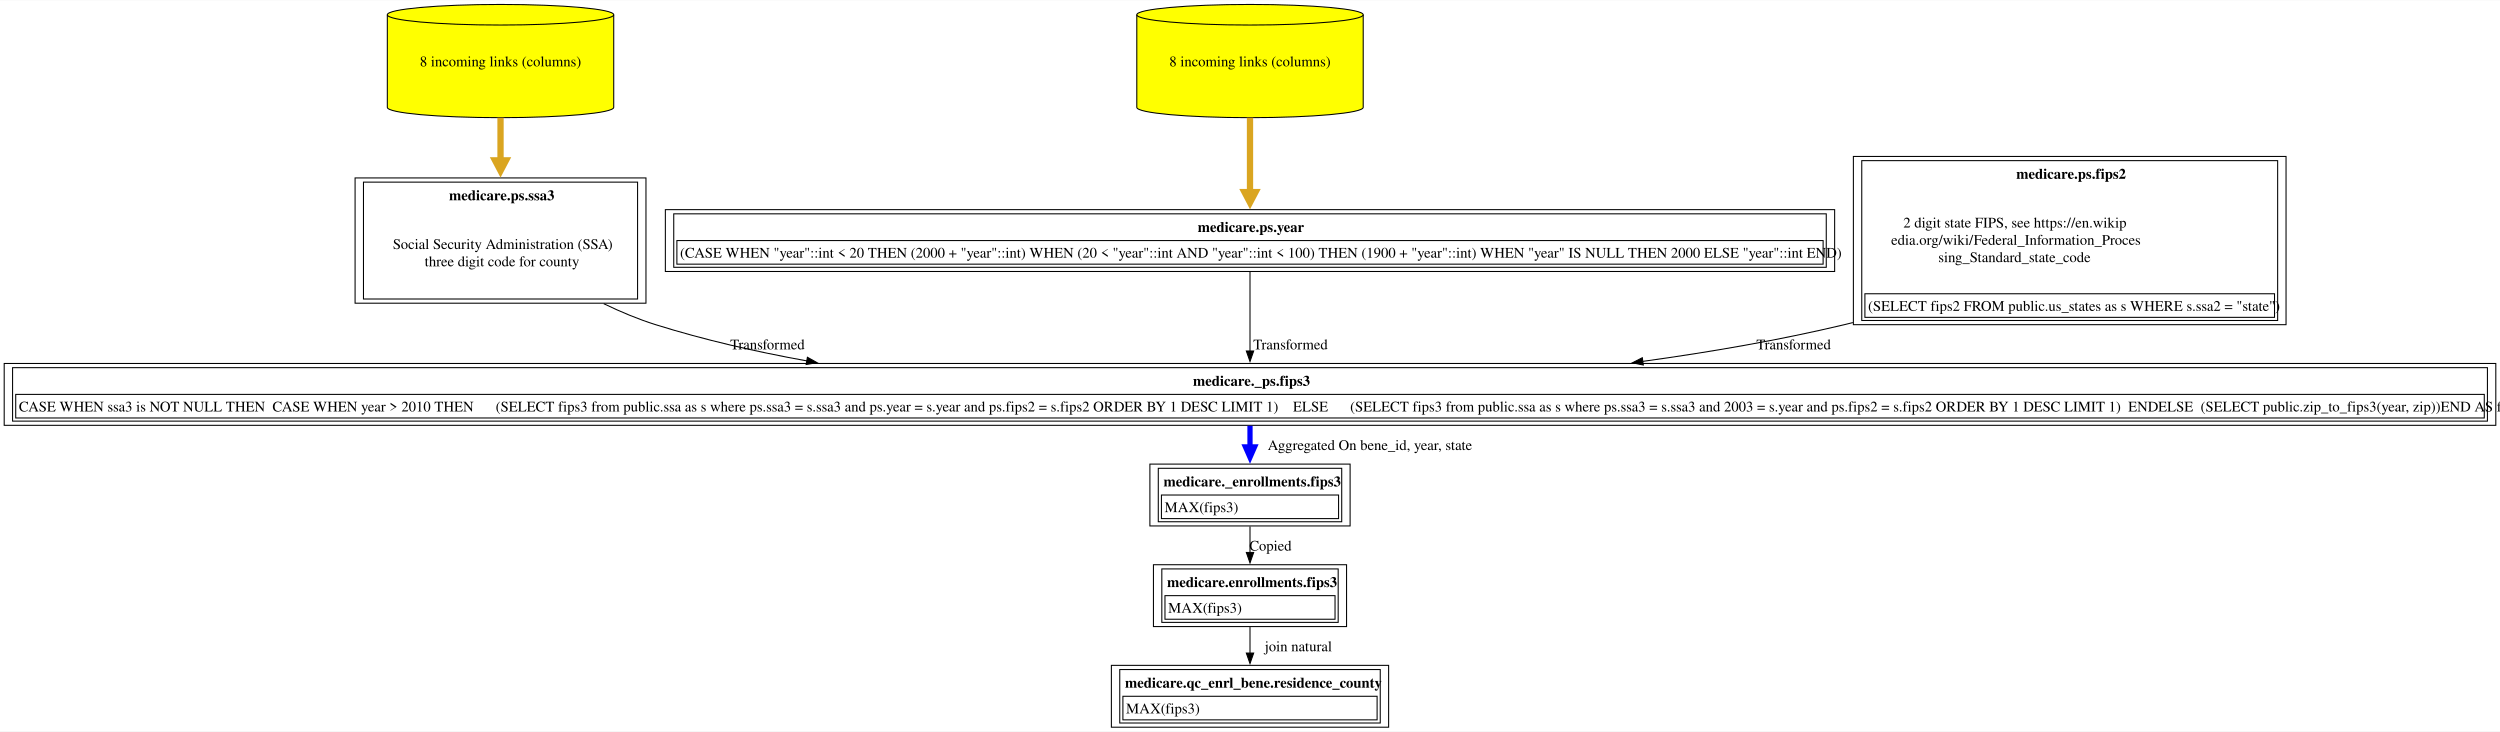
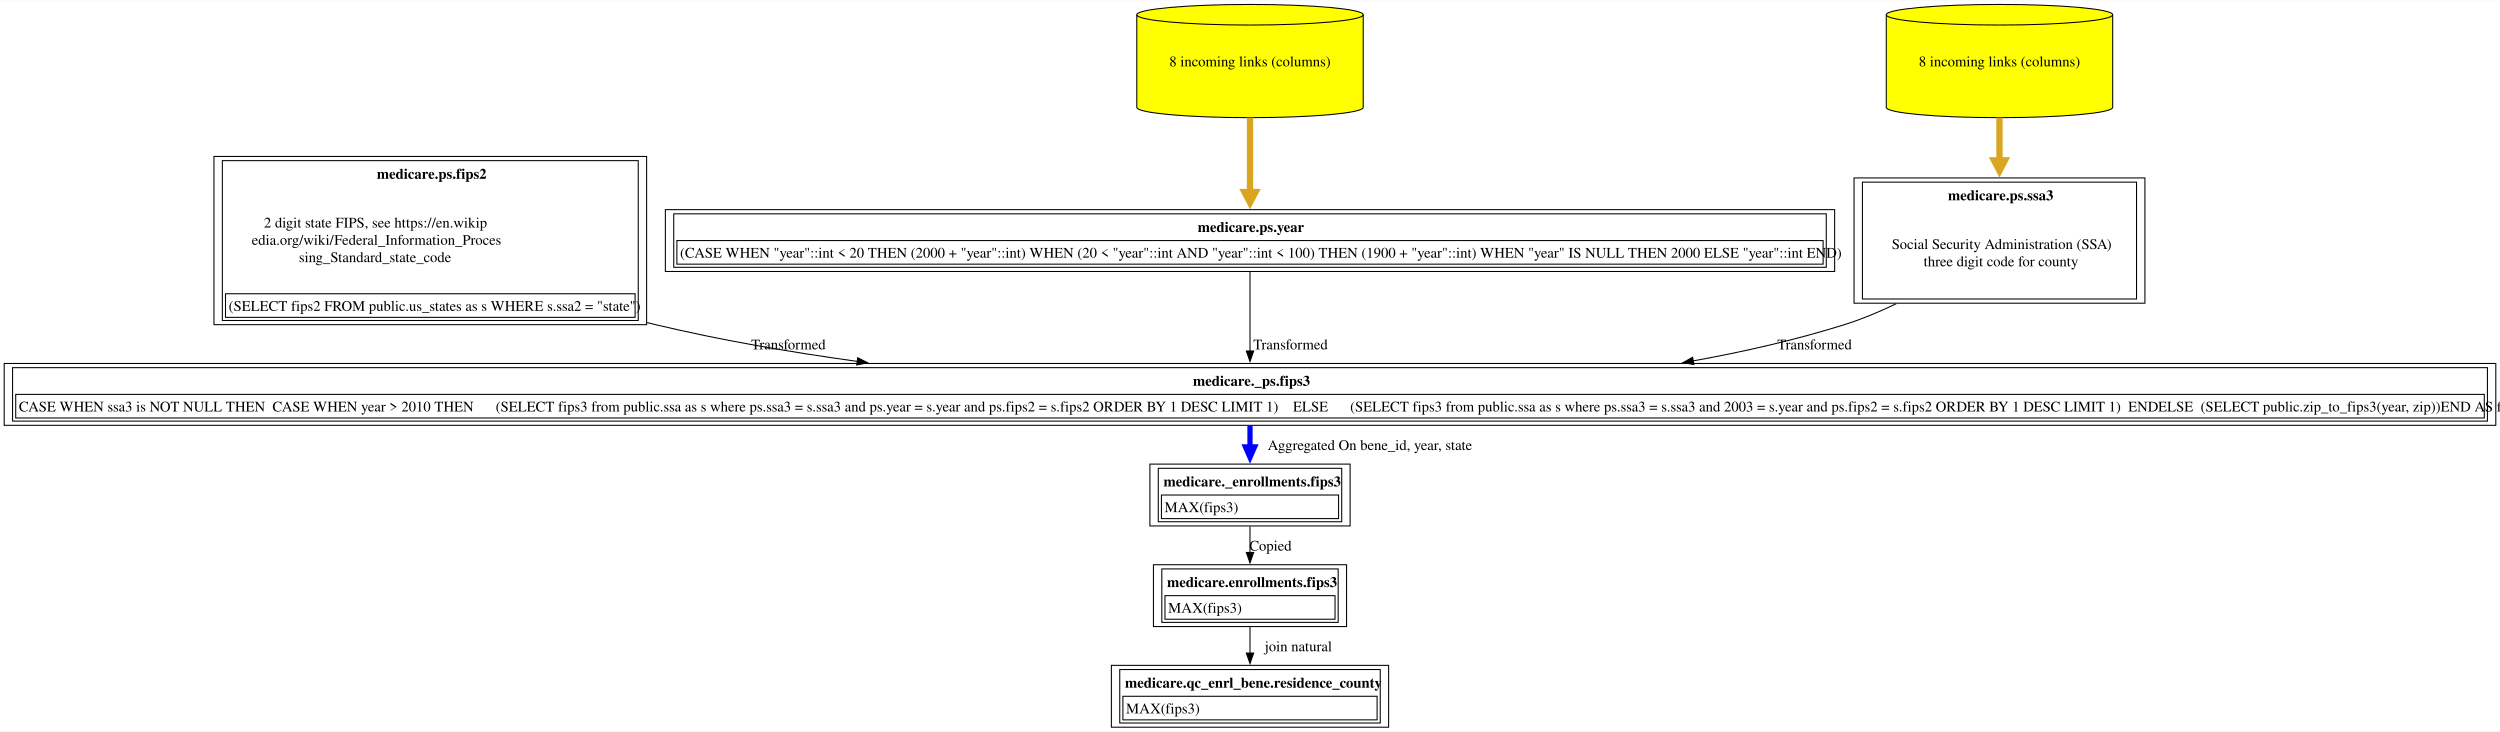
<svg xmlns="http://www.w3.org/2000/svg" xmlns:xlink="http://www.w3.org/1999/xlink" width="2385pt" height="698pt" viewBox="0.00 0.00 2385.00 697.50">
  <g id="graph0" class="graph" transform="scale(1 1) rotate(0) translate(4 693.5)">
    <polygon fill="white" stroke="none" points="-4,4 -4,-693.5 2381,-693.5 2381,4 -4,4" />
    <g id="node1" class="node">
      <g id="a_node1">
        <a xlink:href="../medicare.qc_enrl_bene/residence_county.html" xlink:title="&lt;TABLE&gt;" target="_blank">
          <polygon fill="none" stroke="black" points="1320.75,-59 1056.25,-59 1056.25,0 1320.75,0 1320.75,-59" />
          <text text-anchor="start" x="1069.25" y="-37.7" font-family="Times,serif" font-weight="bold" font-size="14.00">medicare.qc_enrl_bene.residence_county</text>
          <polygon fill="none" stroke="black" points="1067.25,-7 1067.25,-29.5 1309.75,-29.5 1309.75,-7 1067.25,-7" />
          <text text-anchor="start" x="1070.25" y="-13.2" font-family="Times,serif" font-size="14.00">MAX(fips3)</text>
          <polygon fill="none" stroke="black" points="1064.25,-4 1064.25,-55 1312.75,-55 1312.75,-4 1064.25,-4" />
        </a>
      </g>
    </g>
    <g id="node2" class="node">
      <g id="a_node2">
        <a xlink:href="../medicare.enrollments/fips3.html" xlink:title="&lt;TABLE&gt;" target="_blank">
          <polygon fill="none" stroke="black" points="1280.62,-155 1096.38,-155 1096.38,-96 1280.62,-96 1280.62,-155" />
          <text text-anchor="start" x="1109.38" y="-133.7" font-family="Times,serif" font-weight="bold" font-size="14.00">medicare.enrollments.fips3</text>
          <polygon fill="none" stroke="black" points="1107.38,-103 1107.38,-125.5 1269.62,-125.5 1269.62,-103 1107.38,-103" />
          <text text-anchor="start" x="1110.38" y="-109.2" font-family="Times,serif" font-size="14.00">MAX(fips3)</text>
          <polygon fill="none" stroke="black" points="1104.38,-100 1104.38,-151 1272.62,-151 1272.62,-100 1104.38,-100" />
        </a>
      </g>
    </g>
    <g id="edge1" class="edge">
      <path fill="none" stroke="black" d="M1188.5,-95.53C1188.5,-87.68 1188.5,-79.05 1188.5,-70.7" />
      <polygon fill="black" stroke="black" points="1192,-70.73 1188.5,-60.73 1185,-70.73 1192,-70.73" />
      <text text-anchor="middle" x="1234.62" y="-72.45" font-family="Times,serif" font-size="14.00">	join natural</text>
    </g>
    <g id="node3" class="node">
      <g id="a_node3">
        <a xlink:href="../medicare._enrollments/fips3.html" xlink:title="&lt;TABLE&gt;" target="_blank">
          <polygon fill="none" stroke="black" points="1284,-251 1093,-251 1093,-192 1284,-192 1284,-251" />
          <text text-anchor="start" x="1106" y="-229.7" font-family="Times,serif" font-weight="bold" font-size="14.00">medicare._enrollments.fips3</text>
          <polygon fill="none" stroke="black" points="1104,-199 1104,-221.5 1273,-221.5 1273,-199 1104,-199" />
          <text text-anchor="start" x="1107" y="-205.2" font-family="Times,serif" font-size="14.00">MAX(fips3)</text>
          <polygon fill="none" stroke="black" points="1101,-196 1101,-247 1276,-247 1276,-196 1101,-196" />
        </a>
      </g>
    </g>
    <g id="edge2" class="edge">
      <path fill="none" stroke="black" d="M1188.5,-191.53C1188.5,-183.68 1188.5,-175.05 1188.5,-166.7" />
      <polygon fill="black" stroke="black" points="1192,-166.73 1188.5,-156.73 1185,-166.73 1192,-166.73" />
      <text text-anchor="middle" x="1208" y="-168.45" font-family="Times,serif" font-size="14.00">Copied</text>
    </g>
    <g id="node4" class="node">
      <g id="a_node4">
        <a xlink:href="../medicare._ps/fips3.html" xlink:title="&lt;TABLE&gt;" target="_blank">
          <polygon fill="none" stroke="black" points="2377,-347 0,-347 0,-288 2377,-288 2377,-347" />
          <text text-anchor="start" x="1134.12" y="-325.7" font-family="Times,serif" font-weight="bold" font-size="14.00">medicare._ps.fips3</text>
          <polygon fill="none" stroke="black" points="11,-295 11,-317.5 2366,-317.5 2366,-295 11,-295" />
          <text text-anchor="start" x="14" y="-301.2" font-family="Times,serif" font-size="14.00">CASE WHEN ssa3 is NOT NULL THEN  CASE WHEN year &gt; 2010 THEN      (SELECT fips3 from public.ssa as s where ps.ssa3 = s.ssa3 and ps.year = s.year and ps.fips2 = s.fips2 ORDER BY 1 DESC LIMIT 1)    ELSE      (SELECT fips3 from public.ssa as s where ps.ssa3 = s.ssa3 and 2003 = s.year and ps.fips2 = s.fips2 ORDER BY 1 DESC LIMIT 1)  ENDELSE  (SELECT public.zip_to_fips3(year, zip))END AS fips3</text>
          <polygon fill="none" stroke="black" points="8,-292 8,-343 2369,-343 2369,-292 8,-292" />
        </a>
      </g>
    </g>
    <g id="edge3" class="edge">
      <path fill="none" stroke="blue" stroke-width="5" d="M1188.5,-287.53C1188.5,-281.13 1188.5,-274.2 1188.5,-267.33" />
      <polygon fill="blue" stroke="blue" stroke-width="5" points="1192.88,-267.45 1188.5,-257.45 1184.13,-267.45 1192.88,-267.45" />
      <text text-anchor="middle" x="1302.88" y="-264.45" font-family="Times,serif" font-size="14.00">	  Aggregated On bene_id, year, state</text>
    </g>
    <g id="node5" class="node">
      <g id="a_node5">
-         <a xlink:href="../medicare.ps/ssa3.html" xlink:title="&lt;TABLE&gt;" target="_blank">
-           <polygon fill="none" stroke="black" points="612.25,-524 334.75,-524 334.75,-404.5 612.25,-404.5 612.25,-524" />
-           <text text-anchor="start" x="424.38" y="-502.7" font-family="Times,serif" font-weight="bold" font-size="14.00">medicare.ps.ssa3</text>
-           <text text-anchor="start" x="370.75" y="-456.2" font-family="Times,serif" font-size="14.00">Social Security Administration (SSA)</text>
-           <text text-anchor="start" x="401.12" y="-439.7" font-family="Times,serif" font-size="14.00">three digit code for county</text>
-           <polygon fill="none" stroke="black" points="342.75,-408.5 342.75,-520 604.25,-520 604.25,-408.5 342.75,-408.5" />
+         <a xlink:href="../medicare.ps/fips2.html" xlink:title="&lt;TABLE&gt;" target="_blank">
+           <polygon fill="none" stroke="black" points="612.88,-544.5 200.12,-544.5 200.12,-384 612.88,-384 612.88,-544.5" />
+           <text text-anchor="start" x="355.5" y="-523.2" font-family="Times,serif" font-weight="bold" font-size="14.00">medicare.ps.fips2</text>
+           <text text-anchor="start" x="247.75" y="-476.7" font-family="Times,serif" font-size="14.00">2 digit state FIPS, see https://en.wikip</text>
+           <text text-anchor="start" x="236.12" y="-460.2" font-family="Times,serif" font-size="14.00">edia.org/wiki/Federal_Information_Proces</text>
+           <text text-anchor="start" x="281.12" y="-443.7" font-family="Times,serif" font-size="14.00">sing_Standard_state_code</text>
+           <polygon fill="none" stroke="black" points="211.12,-391 211.12,-413.5 601.88,-413.5 601.88,-391 211.12,-391" />
+           <text text-anchor="start" x="214.12" y="-397.2" font-family="Times,serif" font-size="14.00">(SELECT fips2 FROM public.us_states as s WHERE s.ssa2 = "state")</text>
+           <polygon fill="none" stroke="black" points="208.12,-388 208.12,-540.5 604.88,-540.5 604.88,-388 208.12,-388" />
        </a>
      </g>
    </g>
    <g id="edge4" class="edge">
-       <path fill="none" stroke="black" d="M571.98,-404.01C588.1,-396.23 604.95,-389.18 621.5,-384 667.55,-369.59 716.59,-358.29 765.83,-349.44" />
-       <polygon fill="black" stroke="black" points="766.27,-352.92 775.51,-347.74 765.05,-346.02 766.27,-352.92" />
-       <text text-anchor="middle" x="728.12" y="-360.45" font-family="Times,serif" font-size="14.00">  Transformed</text>
+       <path fill="none" stroke="black" d="M613.34,-386.01C616.07,-385.32 618.79,-384.65 621.5,-384 683.12,-369.31 749.32,-357.87 813.97,-348.97" />
+       <polygon fill="black" stroke="black" points="814.24,-352.47 823.68,-347.66 813.3,-345.53 814.24,-352.47" />
+       <text text-anchor="middle" x="748.12" y="-360.45" font-family="Times,serif" font-size="14.00">  Transformed</text>
    </g>
    <g id="node6" class="node">
      <g id="a_node6">
-         <a xlink:href="../medicare.ps/ssa3.html" xlink:title="8 incoming links (columns)" target="_blank">
-           <path fill="yellow" stroke="black" d="M581.5,-679.68C581.5,-685.1 533.09,-689.5 473.5,-689.5 413.91,-689.5 365.5,-685.1 365.5,-679.68 365.5,-679.68 365.5,-591.32 365.5,-591.32 365.5,-585.9 413.91,-581.5 473.5,-581.5 533.09,-581.5 581.5,-585.9 581.5,-591.32 581.5,-591.32 581.5,-679.68 581.5,-679.68" />
-           <path fill="none" stroke="black" d="M581.5,-679.68C581.5,-674.26 533.09,-669.86 473.5,-669.86 413.91,-669.86 365.5,-674.26 365.5,-679.68" />
-           <text text-anchor="middle" x="473.5" y="-630.45" font-family="Times,serif" font-size="14.00">8 incoming links (columns)</text>
-         </a>
-       </g>
-     </g>
-     <g id="edge5" class="edge">
-       <path fill="none" stroke="goldenrod" stroke-width="6" d="M473.5,-581.41C473.5,-568.38 473.5,-554.19 473.5,-540.34" />
-       <polygon fill="goldenrod" stroke="goldenrod" stroke-width="6" points="478.75,-540.79 473.5,-530.79 468.25,-540.79 478.75,-540.79" />
-     </g>
-     <g id="node7" class="node">
-       <g id="a_node7">
        <a xlink:href="../medicare.ps/year.html" xlink:title="&lt;TABLE&gt;" target="_blank">
          <polygon fill="none" stroke="black" points="1746.25,-493.75 630.75,-493.75 630.75,-434.75 1746.25,-434.75 1746.25,-493.75" />
          <text text-anchor="start" x="1138.62" y="-472.45" font-family="Times,serif" font-weight="bold" font-size="14.00">medicare.ps.year</text>
          <polygon fill="none" stroke="black" points="641.75,-441.75 641.75,-464.25 1735.25,-464.25 1735.25,-441.75 641.75,-441.75" />
          <text text-anchor="start" x="644.75" y="-447.95" font-family="Times,serif" font-size="14.00">(CASE WHEN "year"::int &lt; 20 THEN (2000 + "year"::int) WHEN (20 &lt; "year"::int AND "year"::int &lt; 100) THEN (1900 + "year"::int) WHEN "year" IS NULL THEN 2000 ELSE "year"::int END)</text>
          <polygon fill="none" stroke="black" points="638.75,-438.75 638.75,-489.75 1738.25,-489.75 1738.25,-438.75 638.75,-438.75" />
        </a>
      </g>
    </g>
-     <g id="edge6" class="edge">
+     <g id="edge5" class="edge">
      <path fill="none" stroke="black" d="M1188.5,-434.31C1188.5,-412.61 1188.5,-382.65 1188.5,-358.64" />
      <polygon fill="black" stroke="black" points="1192,-358.91 1188.5,-348.91 1185,-358.91 1192,-358.91" />
      <text text-anchor="middle" x="1227.12" y="-360.45" font-family="Times,serif" font-size="14.00">  Transformed</text>
    </g>
-     <g id="node8" class="node">
-       <g id="a_node8">
+     <g id="node7" class="node">
+       <g id="a_node7">
        <a xlink:href="../medicare.ps/year.html" xlink:title="8 incoming links (columns)" target="_blank">
          <path fill="yellow" stroke="black" d="M1296.5,-679.68C1296.5,-685.1 1248.09,-689.5 1188.5,-689.5 1128.91,-689.5 1080.5,-685.1 1080.5,-679.68 1080.5,-679.68 1080.5,-591.32 1080.5,-591.32 1080.5,-585.9 1128.91,-581.5 1188.5,-581.5 1248.09,-581.5 1296.5,-585.9 1296.5,-591.32 1296.5,-591.32 1296.5,-679.68 1296.5,-679.68" />
          <path fill="none" stroke="black" d="M1296.5,-679.68C1296.5,-674.26 1248.09,-669.86 1188.5,-669.86 1128.91,-669.86 1080.5,-674.26 1080.5,-679.68" />
          <text text-anchor="middle" x="1188.5" y="-630.45" font-family="Times,serif" font-size="14.00">8 incoming links (columns)</text>
        </a>
      </g>
    </g>
-     <g id="edge7" class="edge">
+     <g id="edge6" class="edge">
      <path fill="none" stroke="goldenrod" stroke-width="6" d="M1188.5,-581.41C1188.5,-558.62 1188.5,-532.26 1188.5,-510.42" />
      <polygon fill="goldenrod" stroke="goldenrod" stroke-width="6" points="1193.75,-510.48 1188.5,-500.48 1183.25,-510.48 1193.75,-510.48" />
    </g>
+     <g id="node8" class="node">
+       <g id="a_node8">
+         <a xlink:href="../medicare.ps/ssa3.html" xlink:title="&lt;TABLE&gt;" target="_blank">
+           <polygon fill="none" stroke="black" points="2042.25,-524 1764.75,-524 1764.75,-404.5 2042.25,-404.5 2042.25,-524" />
+           <text text-anchor="start" x="1854.38" y="-502.7" font-family="Times,serif" font-weight="bold" font-size="14.00">medicare.ps.ssa3</text>
+           <text text-anchor="start" x="1800.75" y="-456.2" font-family="Times,serif" font-size="14.00">Social Security Administration (SSA)</text>
+           <text text-anchor="start" x="1831.12" y="-439.7" font-family="Times,serif" font-size="14.00">three digit code for county</text>
+           <polygon fill="none" stroke="black" points="1772.75,-408.5 1772.75,-520 2034.25,-520 2034.25,-408.5 1772.75,-408.5" />
+         </a>
+       </g>
+     </g>
+     <g id="edge7" class="edge">
+       <path fill="none" stroke="black" d="M1805.02,-404.01C1788.9,-396.23 1772.05,-389.18 1755.5,-384 1709.45,-369.59 1660.41,-358.29 1611.17,-349.44" />
+       <polygon fill="black" stroke="black" points="1611.95,-346.02 1601.49,-347.74 1610.73,-352.92 1611.95,-346.02" />
+       <text text-anchor="middle" x="1727.12" y="-360.45" font-family="Times,serif" font-size="14.00">  Transformed</text>
+     </g>
    <g id="node9" class="node">
      <g id="a_node9">
-         <a xlink:href="../medicare.ps/fips2.html" xlink:title="&lt;TABLE&gt;" target="_blank">
-           <polygon fill="none" stroke="black" points="2176.88,-544.5 1764.12,-544.5 1764.12,-384 2176.88,-384 2176.88,-544.5" />
-           <text text-anchor="start" x="1919.5" y="-523.2" font-family="Times,serif" font-weight="bold" font-size="14.00">medicare.ps.fips2</text>
-           <text text-anchor="start" x="1811.75" y="-476.7" font-family="Times,serif" font-size="14.00">2 digit state FIPS, see https://en.wikip</text>
-           <text text-anchor="start" x="1800.12" y="-460.2" font-family="Times,serif" font-size="14.00">edia.org/wiki/Federal_Information_Proces</text>
-           <text text-anchor="start" x="1845.12" y="-443.7" font-family="Times,serif" font-size="14.00">sing_Standard_state_code</text>
-           <polygon fill="none" stroke="black" points="1775.12,-391 1775.12,-413.5 2165.88,-413.5 2165.88,-391 1775.12,-391" />
-           <text text-anchor="start" x="1778.12" y="-397.2" font-family="Times,serif" font-size="14.00">(SELECT fips2 FROM public.us_states as s WHERE s.ssa2 = "state")</text>
-           <polygon fill="none" stroke="black" points="1772.12,-388 1772.12,-540.5 2168.88,-540.5 2168.88,-388 1772.12,-388" />
+         <a xlink:href="../medicare.ps/ssa3.html" xlink:title="8 incoming links (columns)" target="_blank">
+           <path fill="yellow" stroke="black" d="M2011.5,-679.68C2011.5,-685.1 1963.09,-689.5 1903.5,-689.5 1843.91,-689.5 1795.5,-685.1 1795.5,-679.68 1795.5,-679.68 1795.5,-591.32 1795.5,-591.32 1795.5,-585.9 1843.91,-581.5 1903.5,-581.5 1963.09,-581.5 2011.5,-585.9 2011.5,-591.32 2011.5,-591.32 2011.5,-679.68 2011.5,-679.68" />
+           <path fill="none" stroke="black" d="M2011.5,-679.68C2011.5,-674.26 1963.09,-669.86 1903.5,-669.86 1843.91,-669.86 1795.5,-674.26 1795.5,-679.68" />
+           <text text-anchor="middle" x="1903.5" y="-630.45" font-family="Times,serif" font-size="14.00">8 incoming links (columns)</text>
        </a>
      </g>
    </g>
    <g id="edge8" class="edge">
-       <path fill="none" stroke="black" d="M1763.66,-386.01C1760.93,-385.32 1758.21,-384.65 1755.5,-384 1693.88,-369.31 1627.68,-357.87 1563.03,-348.97" />
-       <polygon fill="black" stroke="black" points="1563.7,-345.53 1553.32,-347.66 1562.76,-352.47 1563.7,-345.53" />
-       <text text-anchor="middle" x="1707.12" y="-360.45" font-family="Times,serif" font-size="14.00">  Transformed</text>
+       <path fill="none" stroke="goldenrod" stroke-width="6" d="M1903.5,-581.41C1903.5,-568.38 1903.5,-554.19 1903.5,-540.34" />
+       <polygon fill="goldenrod" stroke="goldenrod" stroke-width="6" points="1908.75,-540.79 1903.5,-530.79 1898.25,-540.79 1908.75,-540.79" />
    </g>
  </g>
</svg>
